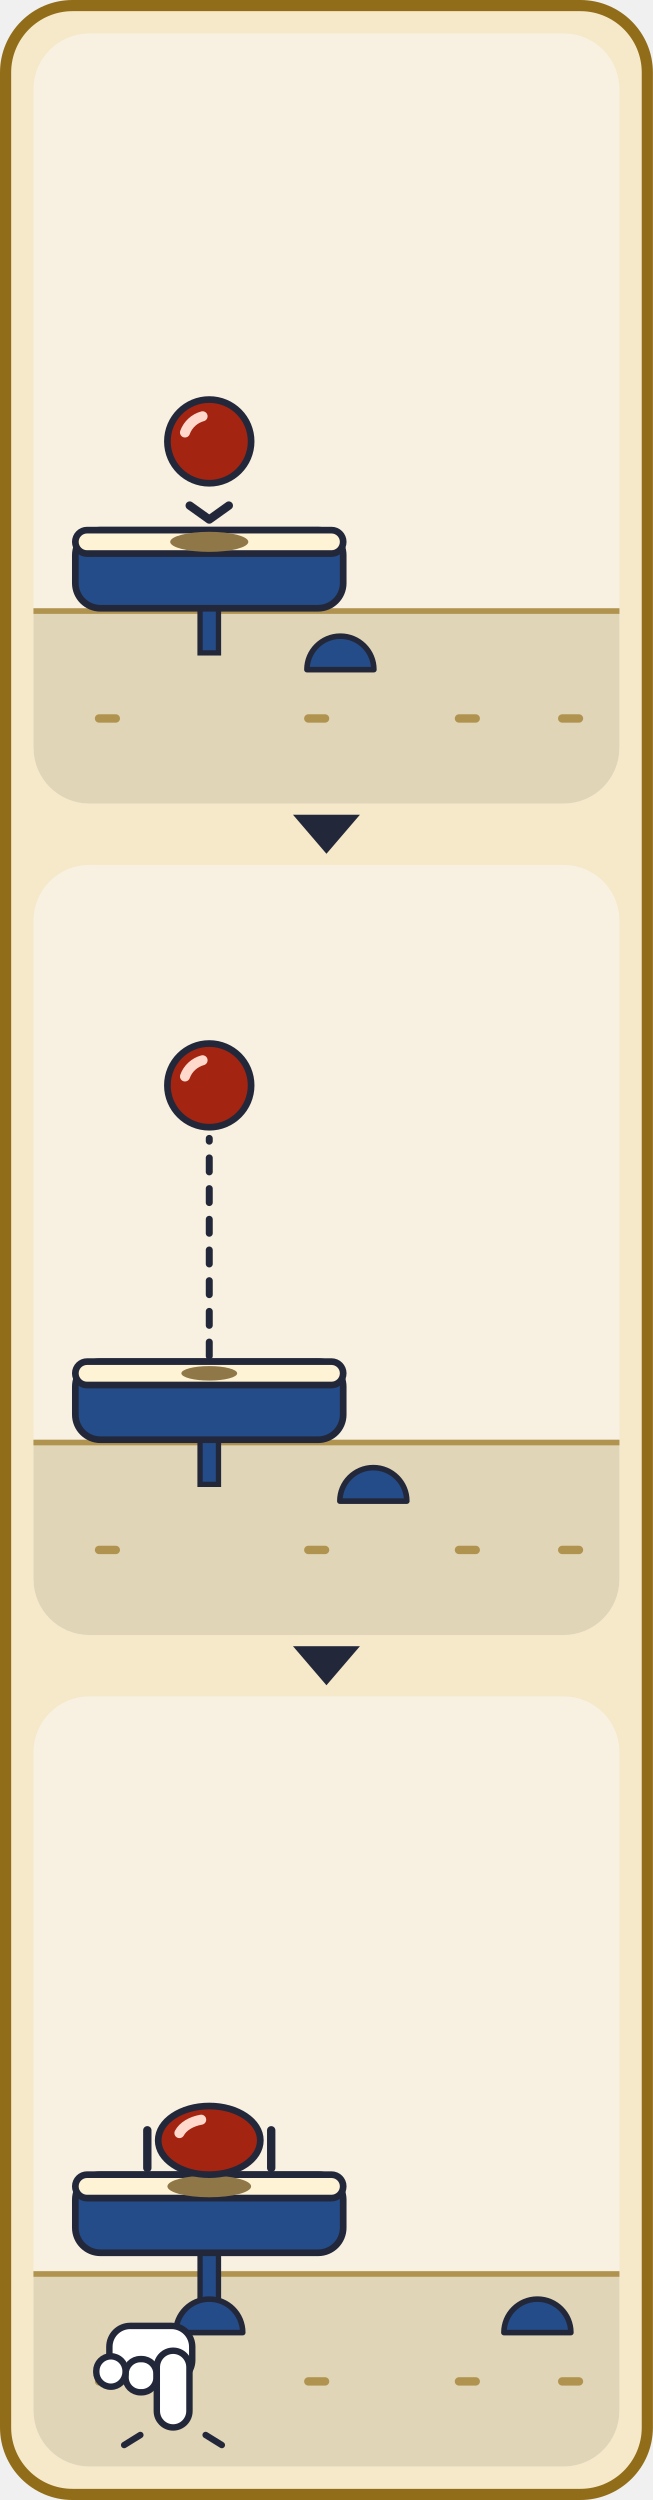
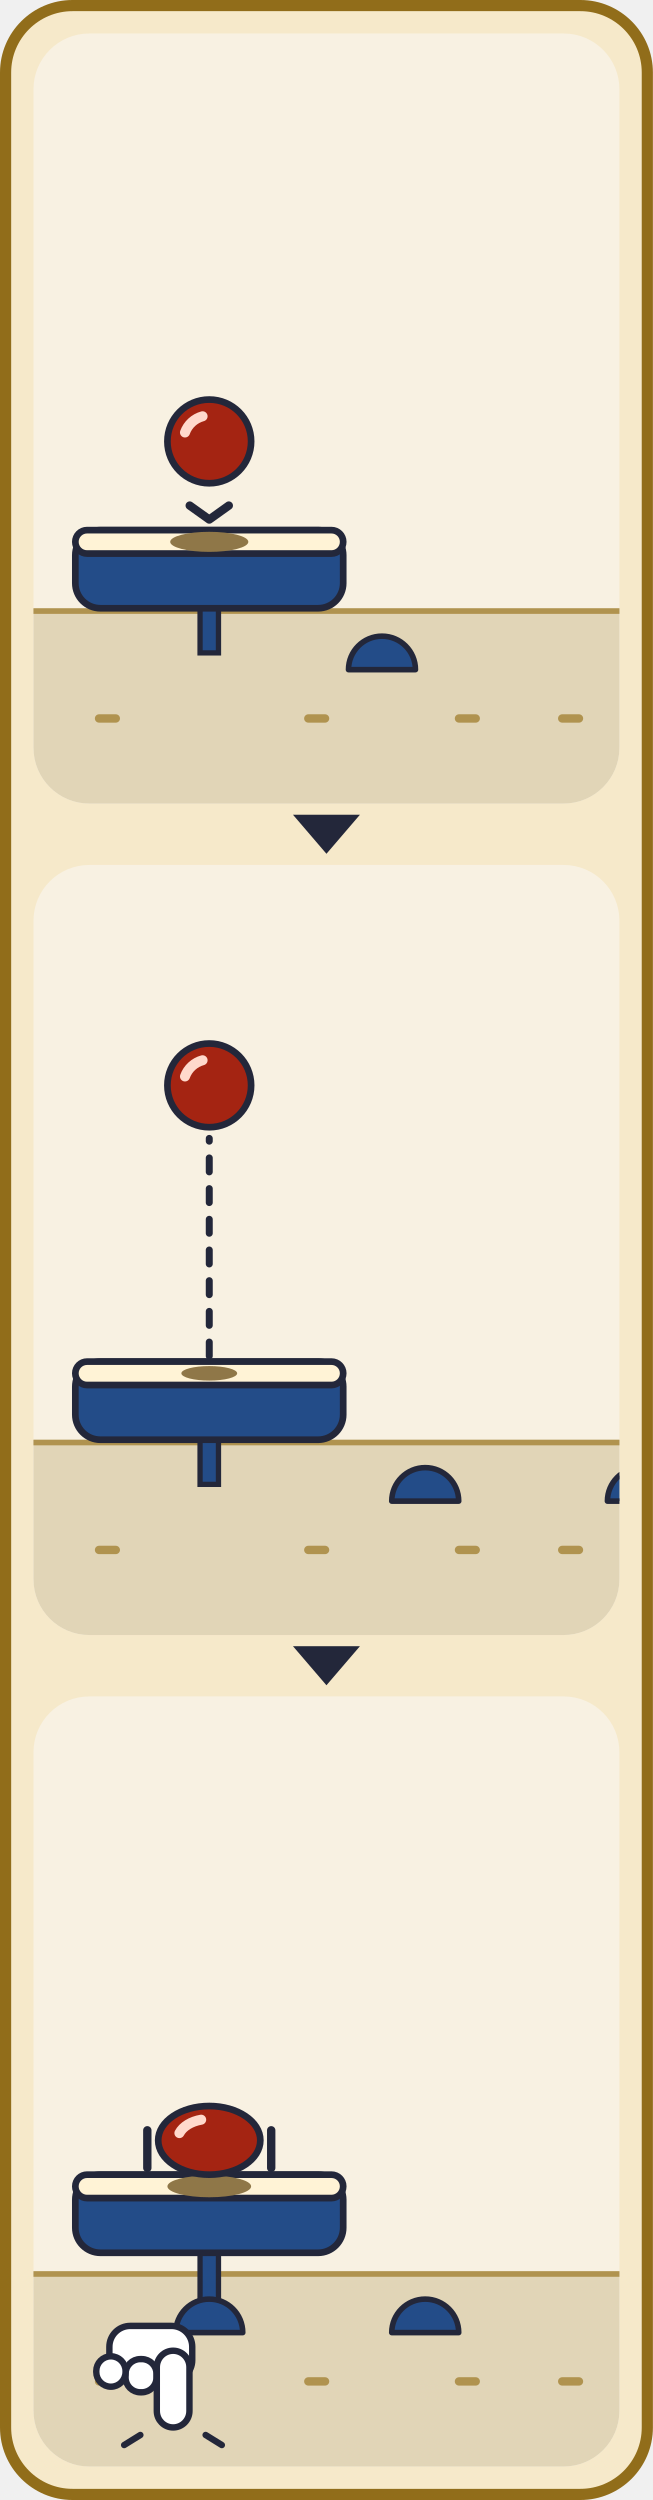
<svg xmlns="http://www.w3.org/2000/svg" viewBox="0 0 234 896" width="234" height="896">
  <defs>
    <g id="card_big-all">
      <rect x="4" y="4" width="712" height="328" rx="28" fill="#F6E9CA" stroke="#916D1A" stroke-width="4" />
      <g transform="translate(20 30)">
        <clipPath id="card_big-p0">
          <rect x="0" y="0" width="210" height="276" rx="20" />
        </clipPath>
        <g clip-path="url(#card_big-p0)">
          <rect x="0" y="0" width="210" height="276" rx="20" fill="#F8F1E2" />
          <rect x="0" y="206" width="210" height="70" fill="#E1D5B7" />
          <rect x="0" y="206" width="210" height="2" fill="#B0934F" />
          <rect x="22" y="244" width="9" height="3" rx="1.5" fill="#B0934F" />
          <rect x="97" y="244" width="9" height="3" rx="1.5" fill="#B0934F" />
          <rect x="151" y="244" width="9" height="3" rx="1.5" fill="#B0934F" />
          <rect x="188" y="244" width="9" height="3" rx="1.5" fill="#B0934F" />
          <rect x="59.7" y="204" width="6.6" height="18" fill="#234C88" stroke="#23273A" stroke-width="1.9" />
          <rect x="15" y="178" width="96" height="28" rx="9" fill="#234C88" stroke="#23273A" stroke-width="2.4" />
          <rect x="15" y="178" width="96" height="8.4" rx="4.2" fill="#FFF3D6" stroke="#23273A" stroke-width="2.4" />
-           <path d="M98 228 A12 12 0 0 1 122 228 Z" fill="#234C88" stroke="#23273A" stroke-width="2" stroke-linejoin="round" />
+           <path d="M112.9 228 A12 12 0 0 1 136.9 228 Z" fill="#234C88" stroke="#23273A" stroke-width="2" stroke-linejoin="round" />
          <ellipse cx="63" cy="182.2" rx="14" ry="3.6" fill="#8F7748" />
          <ellipse cx="63" cy="146.2" rx="15" ry="15" fill="#A42412" stroke="#23273A" stroke-width="2.4" />
          <path d="M54.3 143 A9.3 9.3 0 0 1 60.6 137.2" fill="none" stroke="#FFD9CC" stroke-width="3.6" stroke-linecap="round" />
          <polyline points="56,169.2 63,174.2 70,169.2" fill="none" stroke="#23273A" stroke-width="3" stroke-linecap="round" stroke-linejoin="round" />
        </g>
      </g>
      <g transform="translate(255 30)">
        <clipPath id="card_big-p1">
          <rect x="0" y="0" width="210" height="276" rx="20" />
        </clipPath>
        <g clip-path="url(#card_big-p1)">
          <rect x="0" y="0" width="210" height="276" rx="20" fill="#F8F1E2" />
          <rect x="0" y="206" width="210" height="70" fill="#E1D5B7" />
          <rect x="0" y="206" width="210" height="2" fill="#B0934F" />
          <rect x="22" y="244" width="9" height="3" rx="1.5" fill="#B0934F" />
          <rect x="97" y="244" width="9" height="3" rx="1.5" fill="#B0934F" />
          <rect x="151" y="244" width="9" height="3" rx="1.5" fill="#B0934F" />
          <rect x="188" y="244" width="9" height="3" rx="1.5" fill="#B0934F" />
          <rect x="59.7" y="204" width="6.6" height="18" fill="#234C88" stroke="#23273A" stroke-width="1.9" />
          <rect x="15" y="178" width="96" height="28" rx="9" fill="#234C88" stroke="#23273A" stroke-width="2.4" />
          <rect x="15" y="178" width="96" height="8.4" rx="4.2" fill="#FFF3D6" stroke="#23273A" stroke-width="2.4" />
-           <path d="M109.8 228 A12 12 0 0 1 133.8 228 Z" fill="#234C88" stroke="#23273A" stroke-width="2" stroke-linejoin="round" />
+           <path d="M128.4 228 A12 12 0 0 1 152.4 228 Z" fill="#234C88" stroke="#23273A" stroke-width="2" stroke-linejoin="round" />
+           <path d="M205.7 228 A12 12 0 0 1 229.7 228 Z" fill="#234C88" stroke="#23273A" stroke-width="2" stroke-linejoin="round" />
          <ellipse cx="63" cy="182.2" rx="10" ry="2.6" fill="#8F7748" />
          <line x1="63" y1="176" x2="63" y2="98" stroke="#23273A" stroke-width="2.5" stroke-dasharray="5 6" stroke-linecap="round" />
          <ellipse cx="63" cy="79" rx="15" ry="15" fill="#A42412" stroke="#23273A" stroke-width="2.4" />
          <path d="M54.3 75.8 A9.3 9.3 0 0 1 60.6 70" fill="none" stroke="#FFD9CC" stroke-width="3.6" stroke-linecap="round" />
        </g>
      </g>
      <g transform="translate(490 30)">
        <clipPath id="card_big-p2">
          <rect x="0" y="0" width="210" height="276" rx="20" />
        </clipPath>
        <g clip-path="url(#card_big-p2)">
          <rect x="0" y="0" width="210" height="276" rx="20" fill="#F8F1E2" />
          <rect x="0" y="206" width="210" height="70" fill="#E1D5B7" />
          <rect x="0" y="206" width="210" height="2" fill="#B0934F" />
          <rect x="22" y="244" width="9" height="3" rx="1.5" fill="#B0934F" />
          <rect x="97" y="244" width="9" height="3" rx="1.5" fill="#B0934F" />
          <rect x="151" y="244" width="9" height="3" rx="1.5" fill="#B0934F" />
          <rect x="188" y="244" width="9" height="3" rx="1.5" fill="#B0934F" />
          <rect x="59.7" y="197.4" width="6.6" height="24.6" fill="#234C88" stroke="#23273A" stroke-width="1.9" />
          <rect x="15" y="171.4" width="96" height="28" rx="9" fill="#234C88" stroke="#23273A" stroke-width="2.4" />
          <rect x="15" y="171.4" width="96" height="8.4" rx="4.2" fill="#FFF3D6" stroke="#23273A" stroke-width="2.4" />
          <path d="M51 228 A12 12 0 0 1 75 228 Z" fill="#234C88" stroke="#23273A" stroke-width="2" stroke-linejoin="round" />
-           <path d="M168.6 228 A12 12 0 0 1 192.6 228 Z" fill="#234C88" stroke="#23273A" stroke-width="2" stroke-linejoin="round" />
+           <path d="M128.4 228 A12 12 0 0 1 152.4 228 Z" fill="#234C88" stroke="#23273A" stroke-width="2" stroke-linejoin="round" />
          <ellipse cx="63" cy="175.6" rx="15" ry="3.9" fill="#8F7748" />
          <ellipse cx="63" cy="159.1" rx="18.3" ry="12.3" fill="#A42412" stroke="#23273A" stroke-width="2.4" />
          <path d="M52.3 156.5 A11.3 7.6 0 0 1 60.1 151.7" fill="none" stroke="#FFD9CC" stroke-width="3.6" stroke-linecap="round" />
          <line x1="40.8" y1="155.5" x2="40.8" y2="169" stroke="#23273A" stroke-width="3" stroke-linecap="round" />
          <line x1="85.2" y1="155.5" x2="85.2" y2="169" stroke="#23273A" stroke-width="3" stroke-linecap="round" />
          <g stroke="#23273A" stroke-width="2.3" fill="#FFFFFF" stroke-linejoin="round" transform="translate(0 0) translate(100 0) scale(-1 1)">
            <rect x="43.1" y="225.6" width="29.7" height="19.8" rx="7.5" />
            <rect x="55.9" y="237.5" width="11.1" height="11.9" rx="5.3" />
            <rect x="67" y="236.5" width="10.5" height="10.9" rx="5.3" />
            <rect x="44.1" y="234.5" width="11.7" height="27.5" rx="5.9" />
          </g>
          <g stroke="#23273A" stroke-width="2.3" stroke-linecap="round">
            <line x1="38.3" y1="264.7" x2="32.5" y2="268.3" />
            <line x1="61.7" y1="264.7" x2="67.5" y2="268.3" />
          </g>
        </g>
      </g>
    </g>
  </defs>
  <rect x="2" y="2" width="230" height="892" rx="24" fill="#F6E9CA" stroke="#916D1A" stroke-width="4" />
  <svg x="12" y="12" width="210" height="276" viewBox="20 30 210 276">
    <use href="#card_big-all" />
  </svg>
  <polygon points="105,292 129,292 117,306" fill="#23273A" />
  <svg x="12" y="310" width="210" height="276" viewBox="255 30 210 276">
    <use href="#card_big-all" />
  </svg>
  <polygon points="105,590 129,590 117,604" fill="#23273A" />
  <svg x="12" y="608" width="210" height="276" viewBox="490 30 210 276">
    <use href="#card_big-all" />
  </svg>
</svg>
